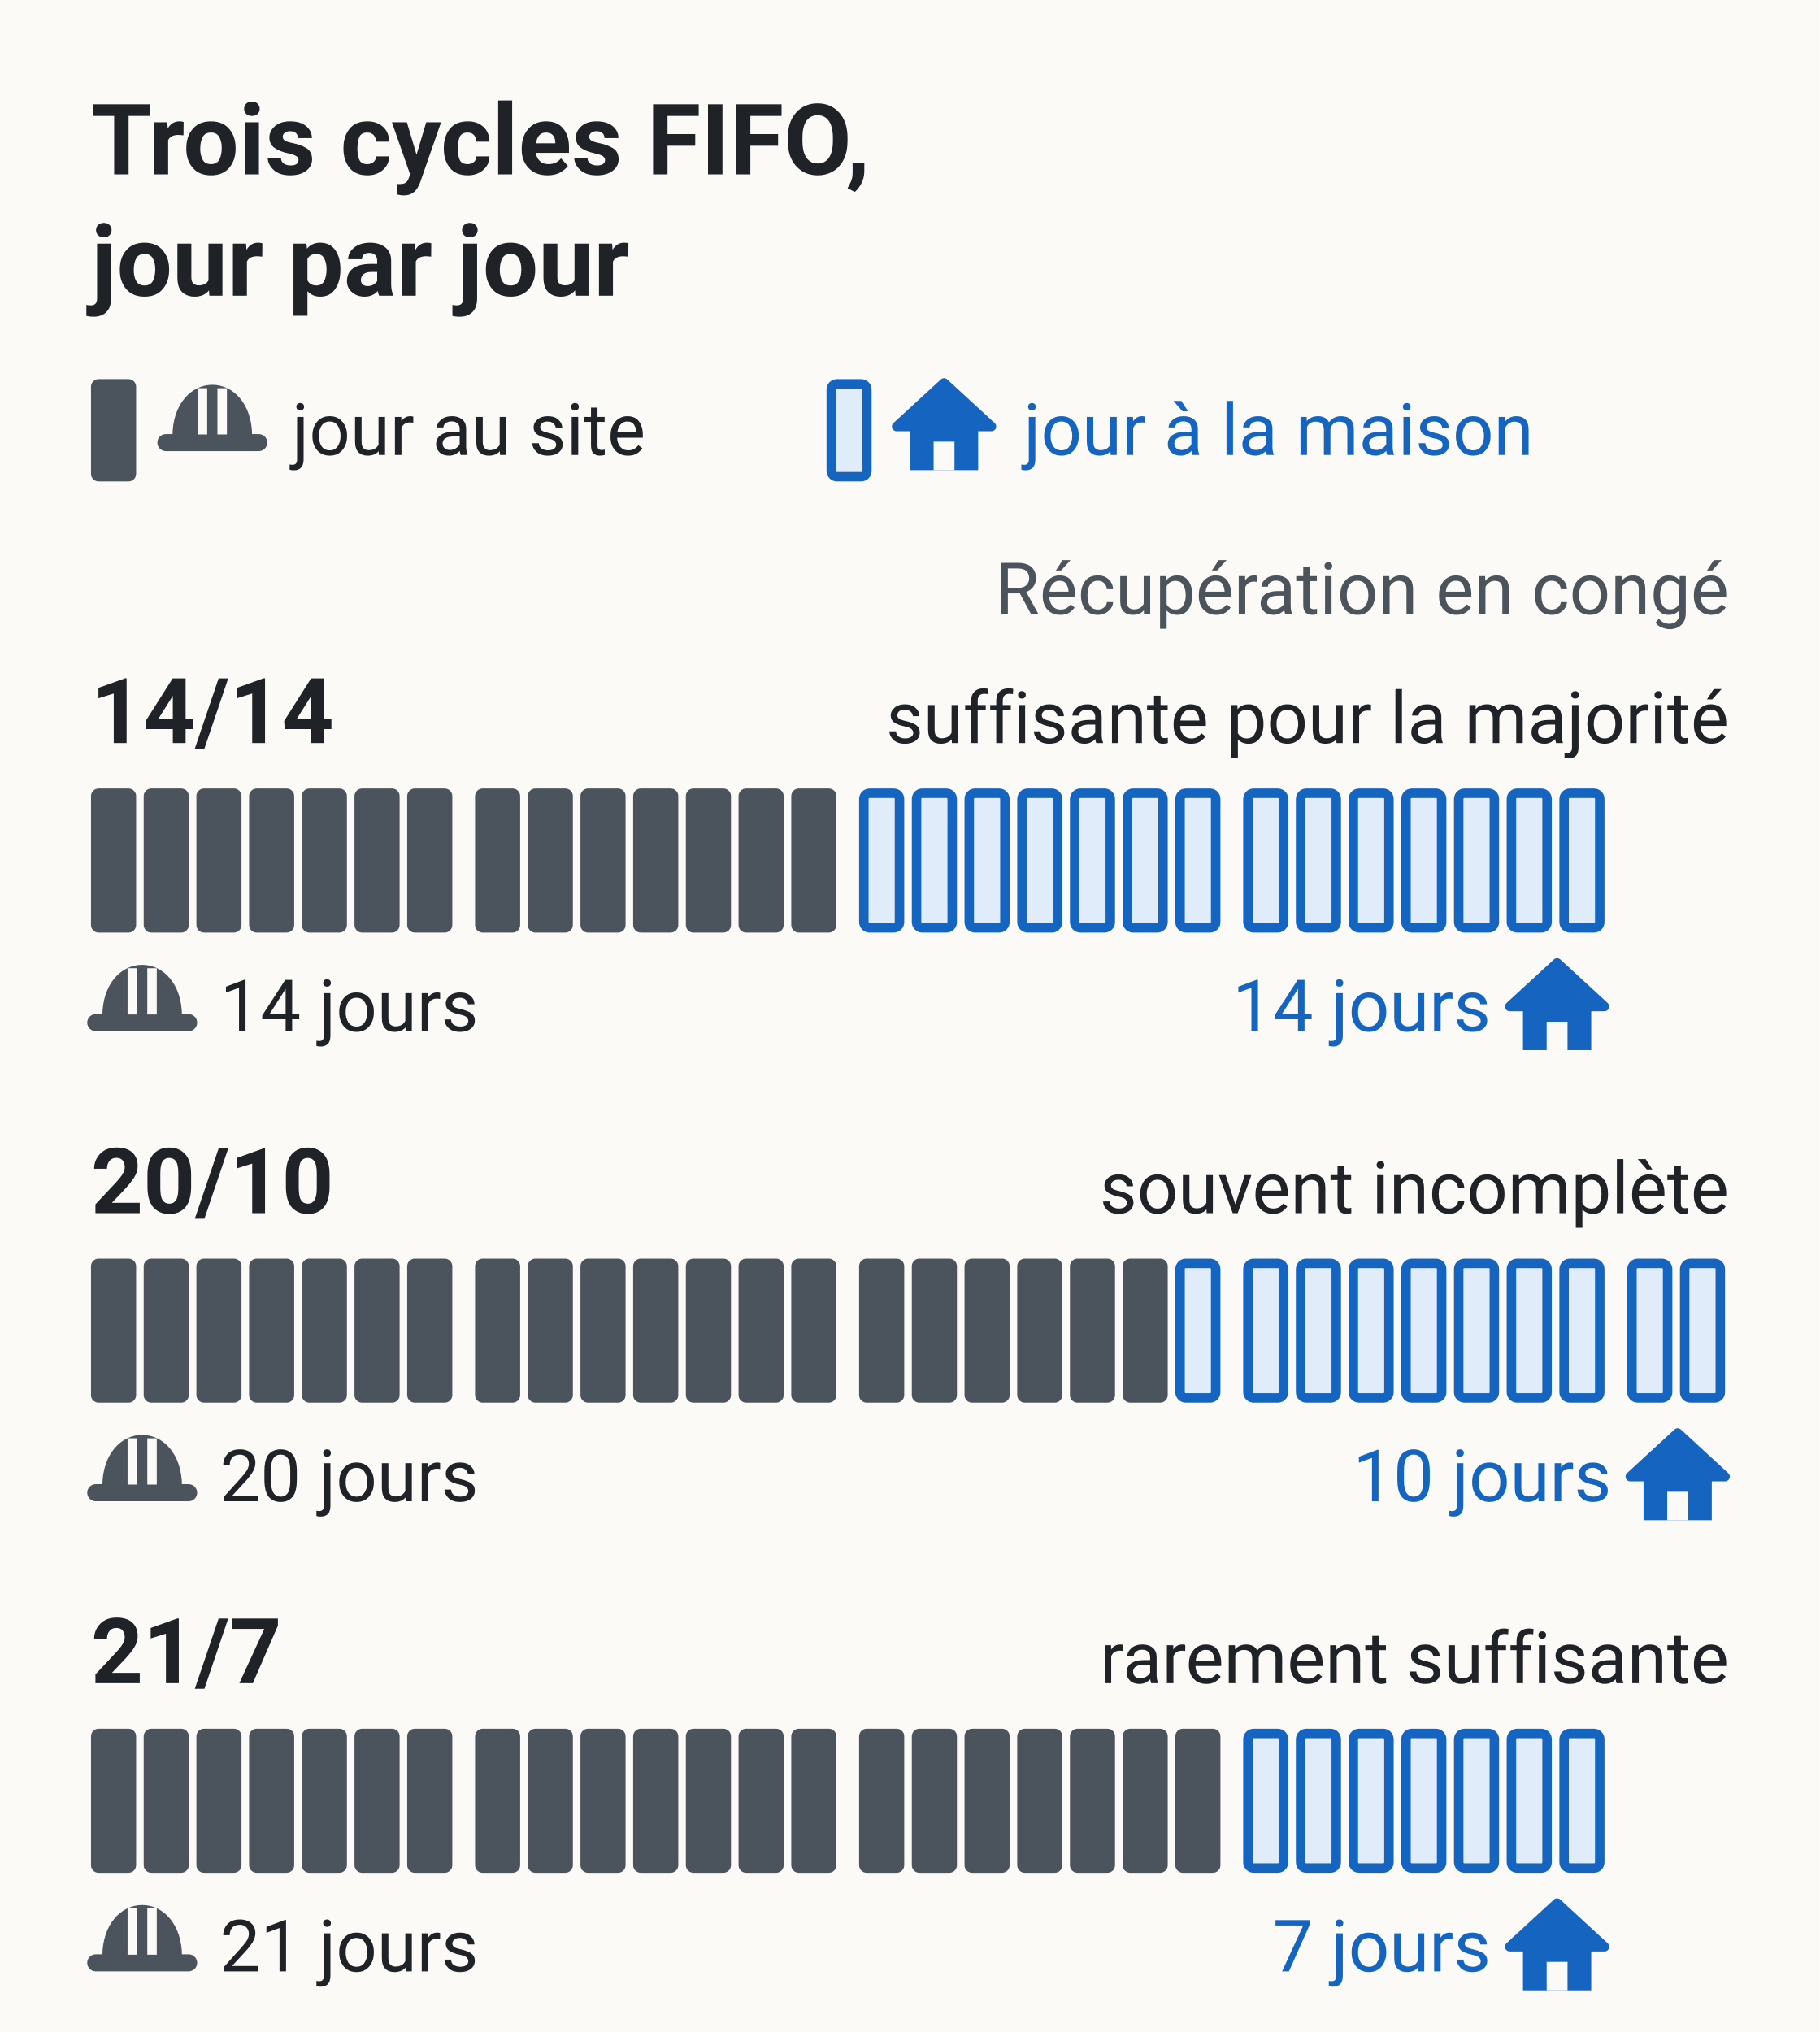
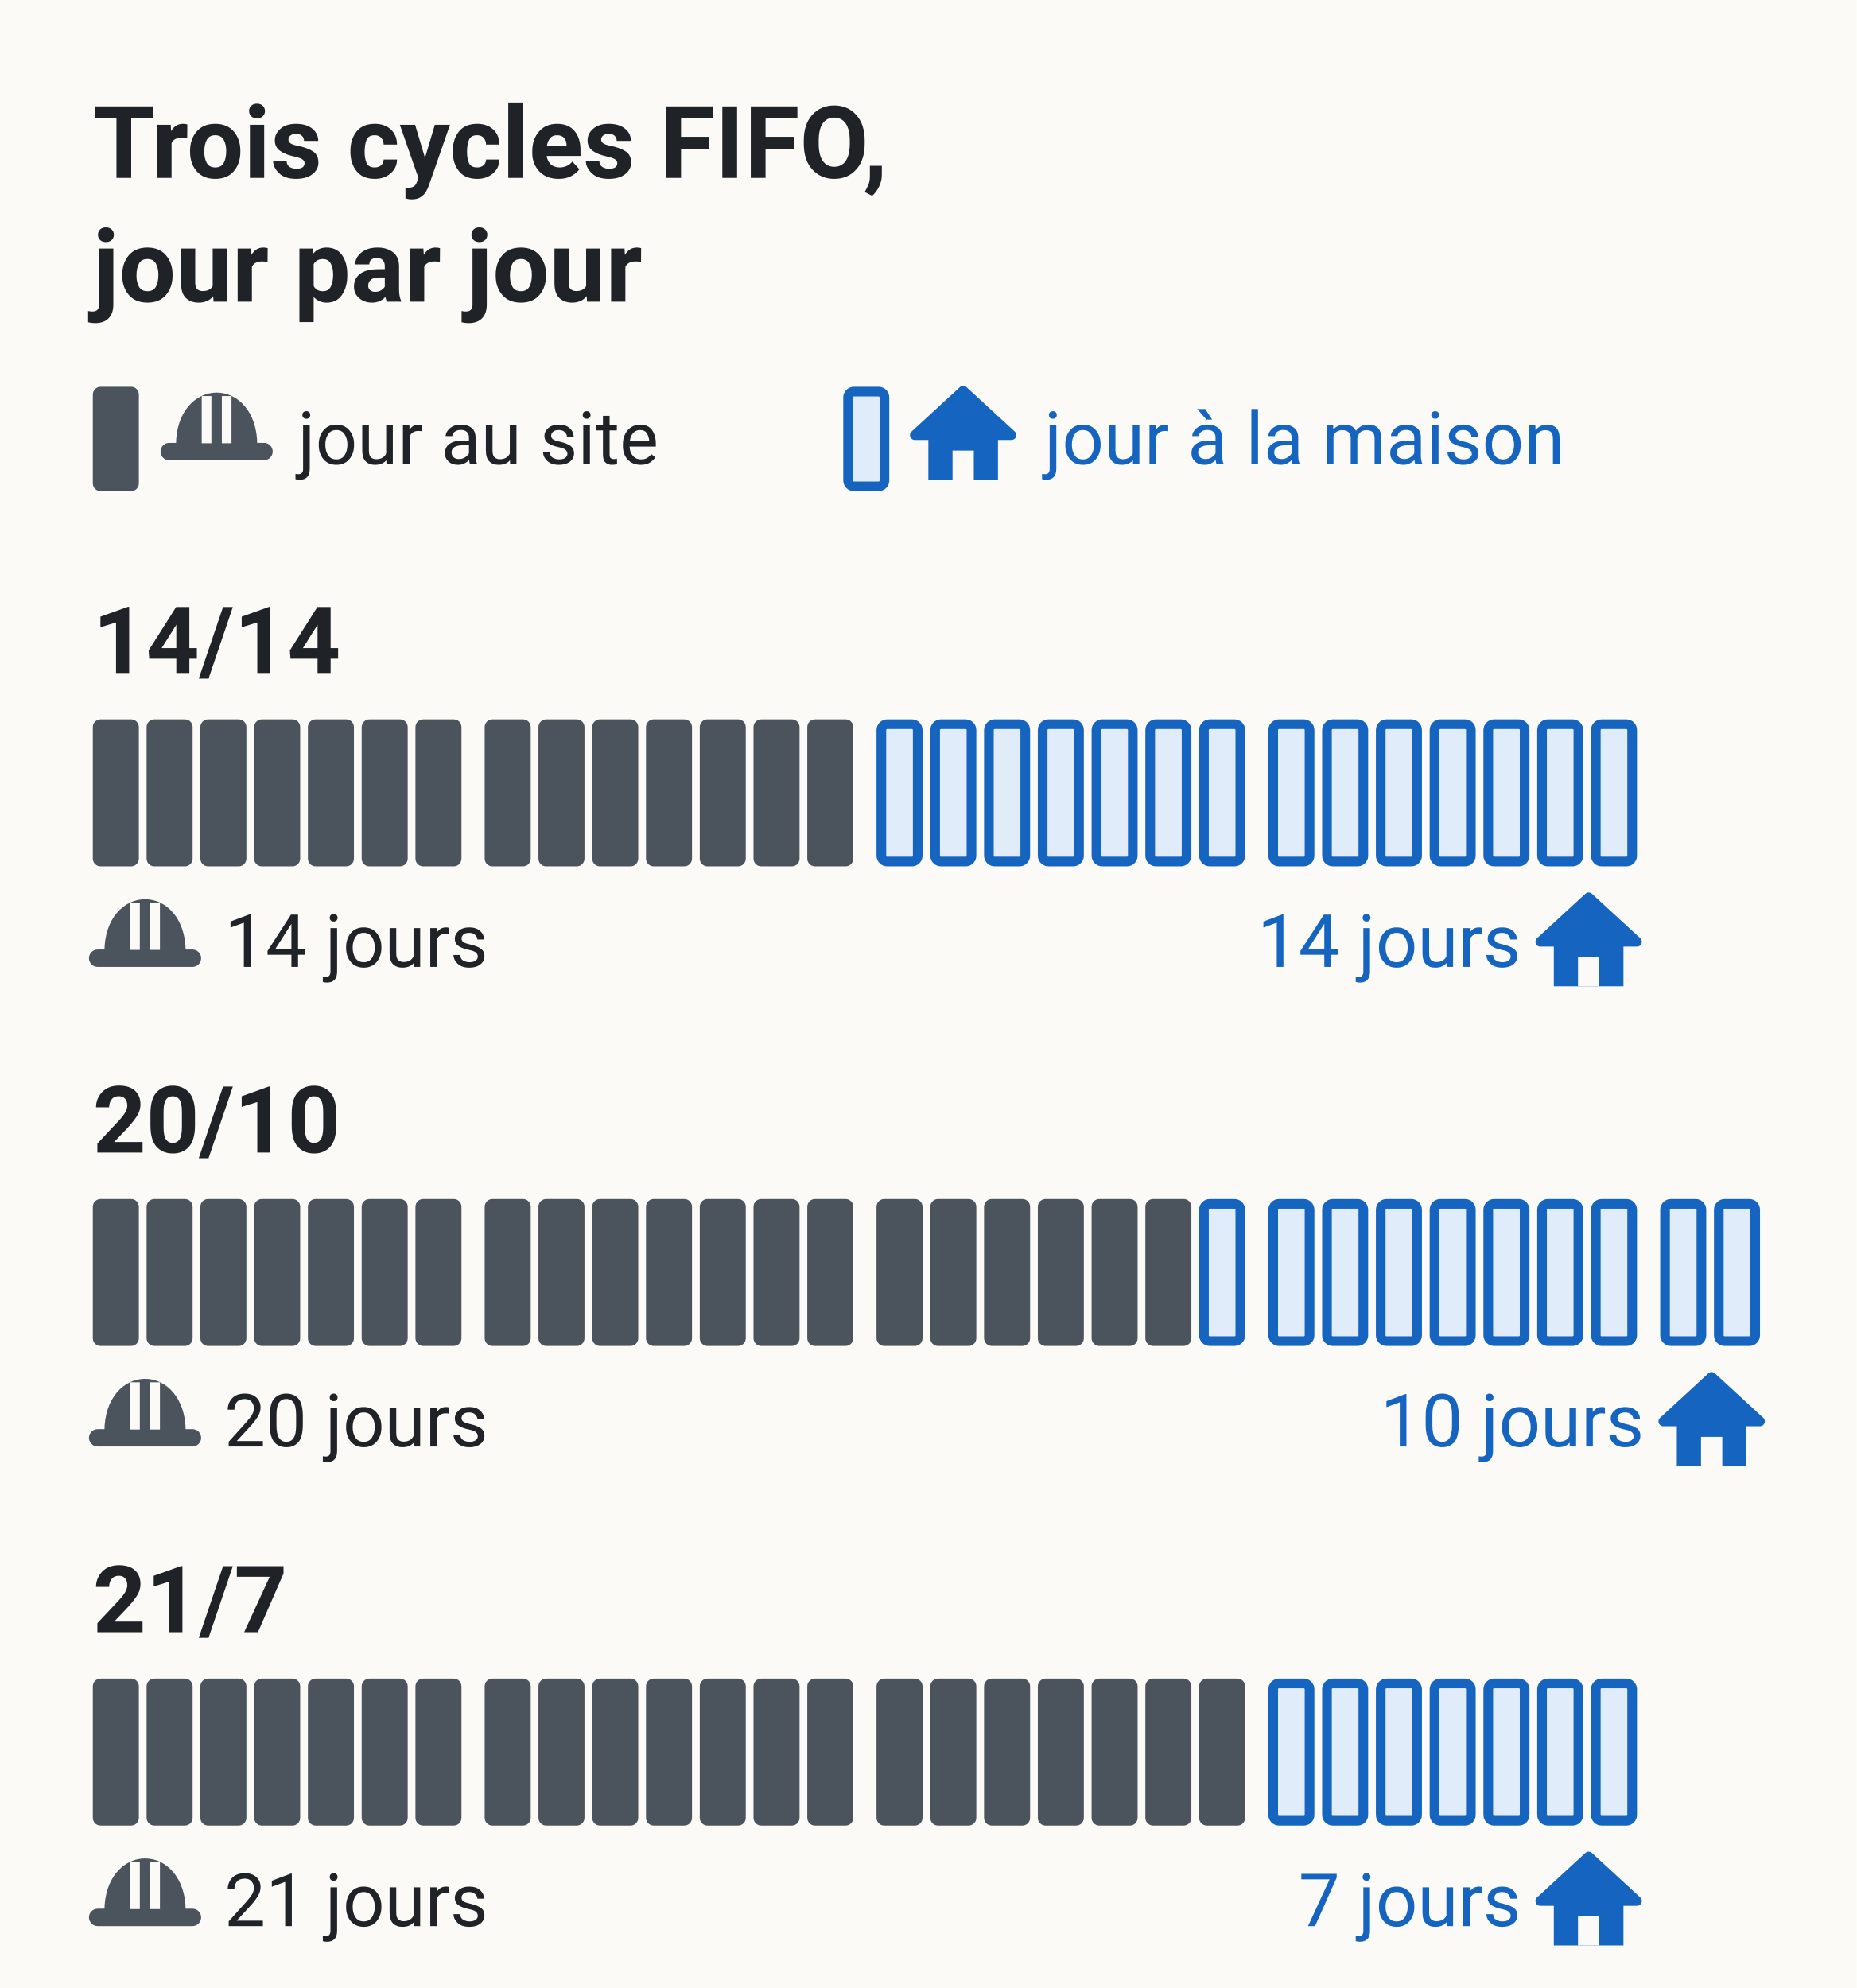
- <svg xmlns="http://www.w3.org/2000/svg" width="480" height="536" viewBox="0 0 480 536" role="img" aria-labelledby="t d">
-   <rect width="480" height="536" fill="#fbfaf6" />
+ <svg xmlns="http://www.w3.org/2000/svg" width="480" height="514" viewBox="0 0 480 514" role="img" aria-labelledby="t d">
+   <rect width="480" height="514" fill="#fbfaf6" />
  <g font-family="system-ui, -apple-system, 'Segoe UI', Roboto, 'Noto Sans', Arial, sans-serif">
    <text x="24" y="46" font-size="26" font-weight="700" fill="#1f2328">Trois cycles FIFO,</text>
    <text x="24" y="78" font-size="26" font-weight="700" fill="#1f2328">jour par jour</text>
    <rect x="24" y="100" width="11.9" height="27" rx="2" fill="#4b535c" />
    <g transform="translate(56 112)">
      <path d="M-10.5 3C-10.5 -5.5 -5.5 -10.5 0 -10.5C5.5 -10.5 10.5 -5.5 10.5 3Z" fill="#4b535c" />
      <rect x="-14.5" y="2.5" width="29" height="4.5" rx="2.25" fill="#4b535c" />
      <path d="M-2.6 -9.6V2.6M2.6 -9.6V2.6" stroke="#fbfaf6" stroke-width="2.5" />
    </g>
    <text x="77" y="120" font-size="19" fill="#1f2328">jour au site</text>
    <rect x="219.25" y="101.25" width="9.4" height="24.5" rx="1.5" fill="#e1ecfa" stroke="#1565c0" stroke-width="2.5" />
    <g transform="translate(249 113)">
      <path d="M-12.5 -0.5L0 -12L12.5 -0.5Z" fill="#1565c0" stroke="#1565c0" stroke-width="2.5" stroke-linejoin="round" />
      <rect x="-9" y="-2" width="18" height="13" fill="#1565c0" />
      <rect x="-2.75" y="3.5" width="5.5" height="7.5" fill="#fbfaf6" />
    </g>
    <text x="270" y="120" font-size="19" fill="#1565c0">jour à la maison</text>
-     <text x="456" y="162" font-size="19" fill="#4b535c" text-anchor="end">Récupération en congé</text>
-     <text x="24" y="196" font-size="24" font-weight="700" fill="#1f2328">14/14</text>
-     <text x="456" y="196" font-size="19" fill="#1f2328" text-anchor="end">suffisante pour la majorité</text>
+     <text x="24" y="174" font-size="24" font-weight="700" fill="#1f2328">14/14</text>
    <g fill="#4b535c">
-       <rect x="24" y="208" width="11.9" height="38" rx="2" />
-       <rect x="37.9" y="208" width="11.9" height="38" rx="2" />
-       <rect x="51.8" y="208" width="11.9" height="38" rx="2" />
-       <rect x="65.7" y="208" width="11.9" height="38" rx="2" />
-       <rect x="79.6" y="208" width="11.9" height="38" rx="2" />
-       <rect x="93.5" y="208" width="11.9" height="38" rx="2" />
-       <rect x="107.4" y="208" width="11.9" height="38" rx="2" />
-       <rect x="125.3" y="208" width="11.9" height="38" rx="2" />
-       <rect x="139.2" y="208" width="11.9" height="38" rx="2" />
-       <rect x="153.1" y="208" width="11.9" height="38" rx="2" />
-       <rect x="167" y="208" width="11.9" height="38" rx="2" />
-       <rect x="180.9" y="208" width="11.9" height="38" rx="2" />
-       <rect x="194.8" y="208" width="11.9" height="38" rx="2" />
-       <rect x="208.7" y="208" width="11.9" height="38" rx="2" />
+       <rect x="24" y="186" width="11.9" height="38" rx="2" />
+       <rect x="37.9" y="186" width="11.9" height="38" rx="2" />
+       <rect x="51.8" y="186" width="11.9" height="38" rx="2" />
+       <rect x="65.7" y="186" width="11.9" height="38" rx="2" />
+       <rect x="79.6" y="186" width="11.9" height="38" rx="2" />
+       <rect x="93.5" y="186" width="11.9" height="38" rx="2" />
+       <rect x="107.4" y="186" width="11.9" height="38" rx="2" />
+       <rect x="125.3" y="186" width="11.9" height="38" rx="2" />
+       <rect x="139.2" y="186" width="11.9" height="38" rx="2" />
+       <rect x="153.1" y="186" width="11.9" height="38" rx="2" />
+       <rect x="167" y="186" width="11.9" height="38" rx="2" />
+       <rect x="180.9" y="186" width="11.9" height="38" rx="2" />
+       <rect x="194.8" y="186" width="11.9" height="38" rx="2" />
+       <rect x="208.7" y="186" width="11.9" height="38" rx="2" />
    </g>
    <g fill="#e1ecfa" stroke="#1565c0" stroke-width="2.5">
-       <rect x="227.85" y="209.25" width="9.4" height="35.5" rx="1.5" />
-       <rect x="241.75" y="209.25" width="9.4" height="35.5" rx="1.5" />
-       <rect x="255.65" y="209.25" width="9.4" height="35.5" rx="1.5" />
-       <rect x="269.55" y="209.25" width="9.4" height="35.5" rx="1.5" />
-       <rect x="283.45" y="209.25" width="9.4" height="35.5" rx="1.5" />
-       <rect x="297.35" y="209.25" width="9.4" height="35.5" rx="1.5" />
-       <rect x="311.25" y="209.25" width="9.4" height="35.5" rx="1.5" />
-       <rect x="329.15" y="209.25" width="9.4" height="35.5" rx="1.5" />
-       <rect x="343.05" y="209.25" width="9.4" height="35.5" rx="1.5" />
-       <rect x="356.95" y="209.25" width="9.4" height="35.5" rx="1.5" />
-       <rect x="370.85" y="209.25" width="9.4" height="35.5" rx="1.5" />
-       <rect x="384.75" y="209.25" width="9.4" height="35.5" rx="1.5" />
-       <rect x="398.65" y="209.25" width="9.4" height="35.5" rx="1.5" />
-       <rect x="412.55" y="209.25" width="9.4" height="35.5" rx="1.5" />
+       <rect x="227.85" y="187.25" width="9.4" height="35.5" rx="1.5" />
+       <rect x="241.75" y="187.25" width="9.4" height="35.5" rx="1.5" />
+       <rect x="255.65" y="187.25" width="9.4" height="35.5" rx="1.5" />
+       <rect x="269.55" y="187.25" width="9.4" height="35.5" rx="1.5" />
+       <rect x="283.45" y="187.25" width="9.4" height="35.5" rx="1.5" />
+       <rect x="297.35" y="187.25" width="9.4" height="35.5" rx="1.5" />
+       <rect x="311.25" y="187.25" width="9.4" height="35.5" rx="1.5" />
+       <rect x="329.15" y="187.25" width="9.4" height="35.5" rx="1.5" />
+       <rect x="343.05" y="187.25" width="9.4" height="35.5" rx="1.5" />
+       <rect x="356.95" y="187.25" width="9.4" height="35.5" rx="1.5" />
+       <rect x="370.85" y="187.25" width="9.4" height="35.5" rx="1.5" />
+       <rect x="384.75" y="187.25" width="9.4" height="35.5" rx="1.5" />
+       <rect x="398.65" y="187.25" width="9.4" height="35.5" rx="1.5" />
+       <rect x="412.55" y="187.25" width="9.4" height="35.5" rx="1.5" />
    </g>
-     <g transform="translate(37.5 265)">
+     <g transform="translate(37.5 243)">
      <path d="M-10.5 3C-10.5 -5.5 -5.5 -10.5 0 -10.5C5.5 -10.5 10.5 -5.5 10.5 3Z" fill="#4b535c" />
      <rect x="-14.5" y="2.5" width="29" height="4.5" rx="2.25" fill="#4b535c" />
      <path d="M-2.6 -9.6V2.6M2.6 -9.6V2.6" stroke="#fbfaf6" stroke-width="2.5" />
    </g>
-     <text x="58" y="272" font-size="19" fill="#1f2328">14 jours</text>
-     <text x="393.2" y="272" font-size="19" fill="#1565c0" text-anchor="end">14 jours</text>
-     <g transform="translate(410.7 266)">
+     <text x="58" y="250" font-size="19" fill="#1f2328">14 jours</text>
+     <text x="393.2" y="250" font-size="19" fill="#1565c0" text-anchor="end">14 jours</text>
+     <g transform="translate(410.7 244)">
      <path d="M-12.5 -0.5L0 -12L12.5 -0.5Z" fill="#1565c0" stroke="#1565c0" stroke-width="2.5" stroke-linejoin="round" />
      <rect x="-9" y="-2" width="18" height="13" fill="#1565c0" />
      <rect x="-2.75" y="3.5" width="5.5" height="7.5" fill="#fbfaf6" />
    </g>
-     <text x="24" y="320" font-size="24" font-weight="700" fill="#1f2328">20/10</text>
-     <text x="456" y="320" font-size="19" fill="#1f2328" text-anchor="end">souvent incomplète</text>
+     <text x="24" y="298" font-size="24" font-weight="700" fill="#1f2328">20/10</text>
    <g fill="#4b535c">
-       <rect x="24" y="332" width="11.9" height="38" rx="2" />
-       <rect x="37.9" y="332" width="11.9" height="38" rx="2" />
-       <rect x="51.8" y="332" width="11.9" height="38" rx="2" />
-       <rect x="65.7" y="332" width="11.9" height="38" rx="2" />
-       <rect x="79.6" y="332" width="11.9" height="38" rx="2" />
-       <rect x="93.5" y="332" width="11.9" height="38" rx="2" />
-       <rect x="107.4" y="332" width="11.9" height="38" rx="2" />
-       <rect x="125.3" y="332" width="11.9" height="38" rx="2" />
-       <rect x="139.2" y="332" width="11.9" height="38" rx="2" />
-       <rect x="153.1" y="332" width="11.9" height="38" rx="2" />
-       <rect x="167" y="332" width="11.9" height="38" rx="2" />
-       <rect x="180.9" y="332" width="11.9" height="38" rx="2" />
-       <rect x="194.8" y="332" width="11.9" height="38" rx="2" />
-       <rect x="208.7" y="332" width="11.9" height="38" rx="2" />
-       <rect x="226.6" y="332" width="11.9" height="38" rx="2" />
-       <rect x="240.5" y="332" width="11.9" height="38" rx="2" />
-       <rect x="254.4" y="332" width="11.9" height="38" rx="2" />
-       <rect x="268.3" y="332" width="11.9" height="38" rx="2" />
-       <rect x="282.2" y="332" width="11.9" height="38" rx="2" />
-       <rect x="296.1" y="332" width="11.9" height="38" rx="2" />
+       <rect x="24" y="310" width="11.9" height="38" rx="2" />
+       <rect x="37.9" y="310" width="11.9" height="38" rx="2" />
+       <rect x="51.8" y="310" width="11.9" height="38" rx="2" />
+       <rect x="65.7" y="310" width="11.9" height="38" rx="2" />
+       <rect x="79.6" y="310" width="11.9" height="38" rx="2" />
+       <rect x="93.5" y="310" width="11.9" height="38" rx="2" />
+       <rect x="107.4" y="310" width="11.9" height="38" rx="2" />
+       <rect x="125.3" y="310" width="11.9" height="38" rx="2" />
+       <rect x="139.2" y="310" width="11.9" height="38" rx="2" />
+       <rect x="153.1" y="310" width="11.9" height="38" rx="2" />
+       <rect x="167" y="310" width="11.9" height="38" rx="2" />
+       <rect x="180.9" y="310" width="11.9" height="38" rx="2" />
+       <rect x="194.8" y="310" width="11.9" height="38" rx="2" />
+       <rect x="208.7" y="310" width="11.9" height="38" rx="2" />
+       <rect x="226.6" y="310" width="11.9" height="38" rx="2" />
+       <rect x="240.5" y="310" width="11.9" height="38" rx="2" />
+       <rect x="254.4" y="310" width="11.9" height="38" rx="2" />
+       <rect x="268.3" y="310" width="11.9" height="38" rx="2" />
+       <rect x="282.2" y="310" width="11.9" height="38" rx="2" />
+       <rect x="296.1" y="310" width="11.9" height="38" rx="2" />
    </g>
    <g fill="#e1ecfa" stroke="#1565c0" stroke-width="2.5">
-       <rect x="311.25" y="333.25" width="9.4" height="35.5" rx="1.5" />
-       <rect x="329.15" y="333.25" width="9.4" height="35.5" rx="1.5" />
-       <rect x="343.05" y="333.25" width="9.4" height="35.5" rx="1.5" />
-       <rect x="356.95" y="333.25" width="9.4" height="35.5" rx="1.5" />
-       <rect x="370.85" y="333.25" width="9.4" height="35.5" rx="1.5" />
-       <rect x="384.75" y="333.25" width="9.4" height="35.5" rx="1.5" />
-       <rect x="398.65" y="333.25" width="9.4" height="35.5" rx="1.5" />
-       <rect x="412.55" y="333.25" width="9.4" height="35.5" rx="1.5" />
-       <rect x="430.45" y="333.25" width="9.4" height="35.5" rx="1.5" />
-       <rect x="444.35" y="333.25" width="9.4" height="35.5" rx="1.5" />
+       <rect x="311.25" y="311.25" width="9.4" height="35.5" rx="1.5" />
+       <rect x="329.15" y="311.25" width="9.4" height="35.5" rx="1.5" />
+       <rect x="343.05" y="311.25" width="9.4" height="35.5" rx="1.5" />
+       <rect x="356.95" y="311.25" width="9.4" height="35.5" rx="1.5" />
+       <rect x="370.85" y="311.25" width="9.4" height="35.5" rx="1.5" />
+       <rect x="384.75" y="311.25" width="9.4" height="35.5" rx="1.5" />
+       <rect x="398.65" y="311.25" width="9.4" height="35.5" rx="1.5" />
+       <rect x="412.55" y="311.25" width="9.4" height="35.5" rx="1.5" />
+       <rect x="430.45" y="311.25" width="9.4" height="35.5" rx="1.5" />
+       <rect x="444.35" y="311.25" width="9.4" height="35.5" rx="1.5" />
    </g>
-     <g transform="translate(37.5 389)">
+     <g transform="translate(37.5 367)">
      <path d="M-10.5 3C-10.5 -5.5 -5.5 -10.5 0 -10.5C5.5 -10.5 10.5 -5.5 10.5 3Z" fill="#4b535c" />
      <rect x="-14.5" y="2.5" width="29" height="4.5" rx="2.25" fill="#4b535c" />
      <path d="M-2.6 -9.6V2.6M2.6 -9.6V2.6" stroke="#fbfaf6" stroke-width="2.5" />
    </g>
-     <text x="58" y="396" font-size="19" fill="#1f2328">20 jours</text>
-     <text x="425" y="396" font-size="19" fill="#1565c0" text-anchor="end">10 jours</text>
-     <g transform="translate(442.5 390)">
+     <text x="58" y="374" font-size="19" fill="#1f2328">20 jours</text>
+     <text x="425" y="374" font-size="19" fill="#1565c0" text-anchor="end">10 jours</text>
+     <g transform="translate(442.5 368)">
      <path d="M-12.5 -0.5L0 -12L12.5 -0.5Z" fill="#1565c0" stroke="#1565c0" stroke-width="2.5" stroke-linejoin="round" />
      <rect x="-9" y="-2" width="18" height="13" fill="#1565c0" />
      <rect x="-2.75" y="3.5" width="5.5" height="7.5" fill="#fbfaf6" />
    </g>
-     <text x="24" y="444" font-size="24" font-weight="700" fill="#1f2328">21/7</text>
-     <text x="456" y="444" font-size="19" fill="#1f2328" text-anchor="end">rarement suffisante</text>
+     <text x="24" y="422" font-size="24" font-weight="700" fill="#1f2328">21/7</text>
    <g fill="#4b535c">
-       <rect x="24" y="456" width="11.9" height="38" rx="2" />
-       <rect x="37.9" y="456" width="11.9" height="38" rx="2" />
-       <rect x="51.8" y="456" width="11.9" height="38" rx="2" />
-       <rect x="65.7" y="456" width="11.9" height="38" rx="2" />
-       <rect x="79.6" y="456" width="11.9" height="38" rx="2" />
-       <rect x="93.5" y="456" width="11.9" height="38" rx="2" />
-       <rect x="107.4" y="456" width="11.9" height="38" rx="2" />
-       <rect x="125.3" y="456" width="11.9" height="38" rx="2" />
-       <rect x="139.2" y="456" width="11.9" height="38" rx="2" />
-       <rect x="153.1" y="456" width="11.9" height="38" rx="2" />
-       <rect x="167" y="456" width="11.9" height="38" rx="2" />
-       <rect x="180.9" y="456" width="11.9" height="38" rx="2" />
-       <rect x="194.8" y="456" width="11.9" height="38" rx="2" />
-       <rect x="208.7" y="456" width="11.9" height="38" rx="2" />
-       <rect x="226.6" y="456" width="11.9" height="38" rx="2" />
-       <rect x="240.5" y="456" width="11.9" height="38" rx="2" />
-       <rect x="254.4" y="456" width="11.9" height="38" rx="2" />
-       <rect x="268.3" y="456" width="11.9" height="38" rx="2" />
-       <rect x="282.2" y="456" width="11.9" height="38" rx="2" />
-       <rect x="296.1" y="456" width="11.9" height="38" rx="2" />
-       <rect x="310" y="456" width="11.9" height="38" rx="2" />
+       <rect x="24" y="434" width="11.9" height="38" rx="2" />
+       <rect x="37.9" y="434" width="11.9" height="38" rx="2" />
+       <rect x="51.8" y="434" width="11.9" height="38" rx="2" />
+       <rect x="65.7" y="434" width="11.9" height="38" rx="2" />
+       <rect x="79.6" y="434" width="11.9" height="38" rx="2" />
+       <rect x="93.5" y="434" width="11.9" height="38" rx="2" />
+       <rect x="107.4" y="434" width="11.9" height="38" rx="2" />
+       <rect x="125.3" y="434" width="11.9" height="38" rx="2" />
+       <rect x="139.2" y="434" width="11.9" height="38" rx="2" />
+       <rect x="153.1" y="434" width="11.9" height="38" rx="2" />
+       <rect x="167" y="434" width="11.9" height="38" rx="2" />
+       <rect x="180.9" y="434" width="11.9" height="38" rx="2" />
+       <rect x="194.8" y="434" width="11.9" height="38" rx="2" />
+       <rect x="208.7" y="434" width="11.9" height="38" rx="2" />
+       <rect x="226.6" y="434" width="11.9" height="38" rx="2" />
+       <rect x="240.5" y="434" width="11.9" height="38" rx="2" />
+       <rect x="254.4" y="434" width="11.9" height="38" rx="2" />
+       <rect x="268.3" y="434" width="11.9" height="38" rx="2" />
+       <rect x="282.2" y="434" width="11.9" height="38" rx="2" />
+       <rect x="296.1" y="434" width="11.9" height="38" rx="2" />
+       <rect x="310" y="434" width="11.9" height="38" rx="2" />
    </g>
    <g fill="#e1ecfa" stroke="#1565c0" stroke-width="2.5">
-       <rect x="329.15" y="457.25" width="9.4" height="35.5" rx="1.5" />
-       <rect x="343.05" y="457.25" width="9.4" height="35.5" rx="1.5" />
-       <rect x="356.95" y="457.25" width="9.4" height="35.5" rx="1.5" />
-       <rect x="370.85" y="457.25" width="9.4" height="35.5" rx="1.5" />
-       <rect x="384.75" y="457.25" width="9.4" height="35.5" rx="1.5" />
-       <rect x="398.65" y="457.25" width="9.4" height="35.5" rx="1.5" />
-       <rect x="412.55" y="457.25" width="9.4" height="35.5" rx="1.5" />
+       <rect x="329.15" y="435.25" width="9.4" height="35.5" rx="1.5" />
+       <rect x="343.05" y="435.25" width="9.4" height="35.5" rx="1.5" />
+       <rect x="356.95" y="435.25" width="9.4" height="35.5" rx="1.5" />
+       <rect x="370.85" y="435.25" width="9.4" height="35.5" rx="1.5" />
+       <rect x="384.75" y="435.25" width="9.4" height="35.5" rx="1.5" />
+       <rect x="398.65" y="435.25" width="9.4" height="35.5" rx="1.5" />
+       <rect x="412.55" y="435.25" width="9.4" height="35.5" rx="1.5" />
    </g>
-     <g transform="translate(37.5 513)">
+     <g transform="translate(37.5 491)">
      <path d="M-10.5 3C-10.5 -5.5 -5.5 -10.5 0 -10.5C5.5 -10.5 10.5 -5.5 10.5 3Z" fill="#4b535c" />
      <rect x="-14.5" y="2.5" width="29" height="4.5" rx="2.25" fill="#4b535c" />
      <path d="M-2.6 -9.6V2.6M2.6 -9.6V2.6" stroke="#fbfaf6" stroke-width="2.5" />
    </g>
-     <text x="58" y="520" font-size="19" fill="#1f2328">21 jours</text>
-     <text x="393.2" y="520" font-size="19" fill="#1565c0" text-anchor="end">7 jours</text>
-     <g transform="translate(410.7 514)">
+     <text x="58" y="498" font-size="19" fill="#1f2328">21 jours</text>
+     <text x="393.2" y="498" font-size="19" fill="#1565c0" text-anchor="end">7 jours</text>
+     <g transform="translate(410.7 492)">
      <path d="M-12.5 -0.5L0 -12L12.5 -0.5Z" fill="#1565c0" stroke="#1565c0" stroke-width="2.5" stroke-linejoin="round" />
      <rect x="-9" y="-2" width="18" height="13" fill="#1565c0" />
      <rect x="-2.75" y="3.5" width="5.5" height="7.5" fill="#fbfaf6" />
    </g>
  </g>
</svg>
